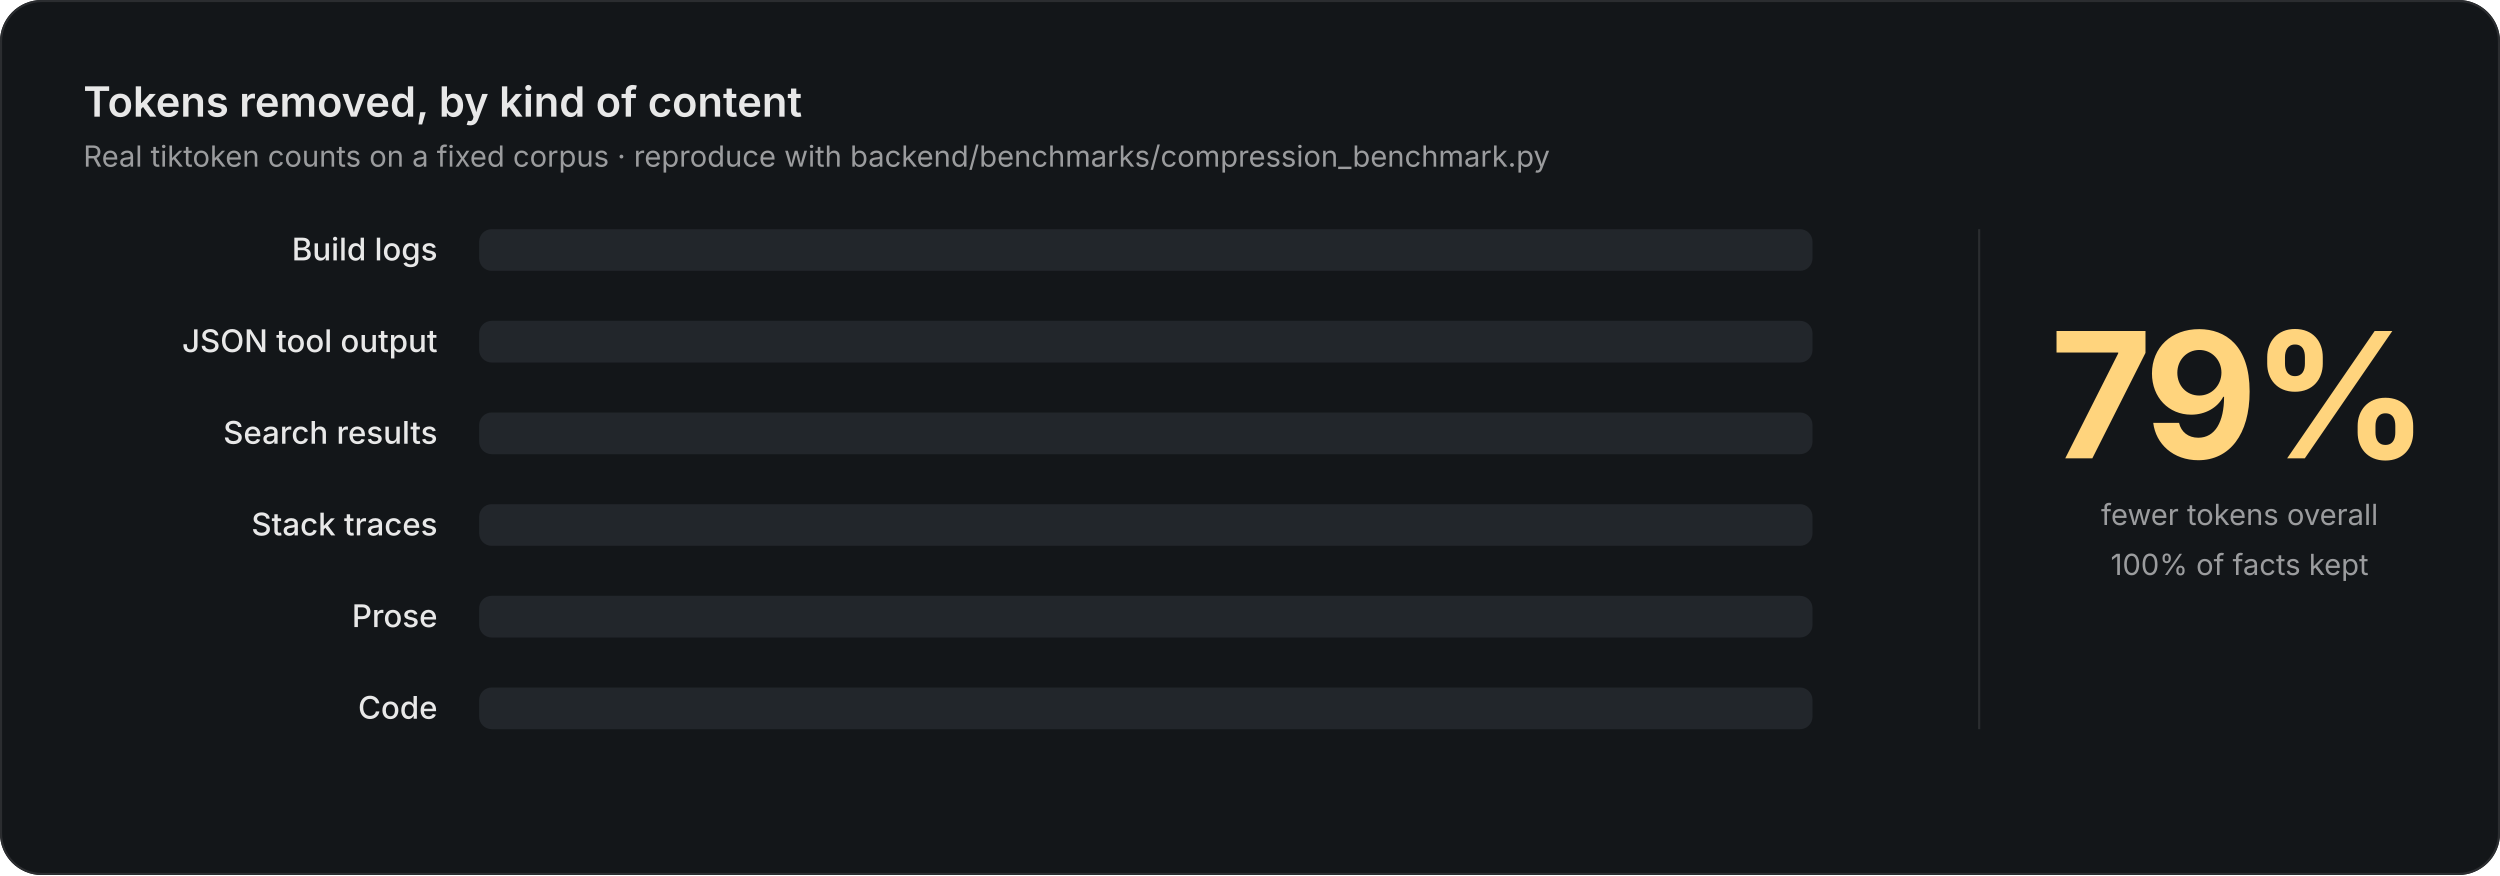
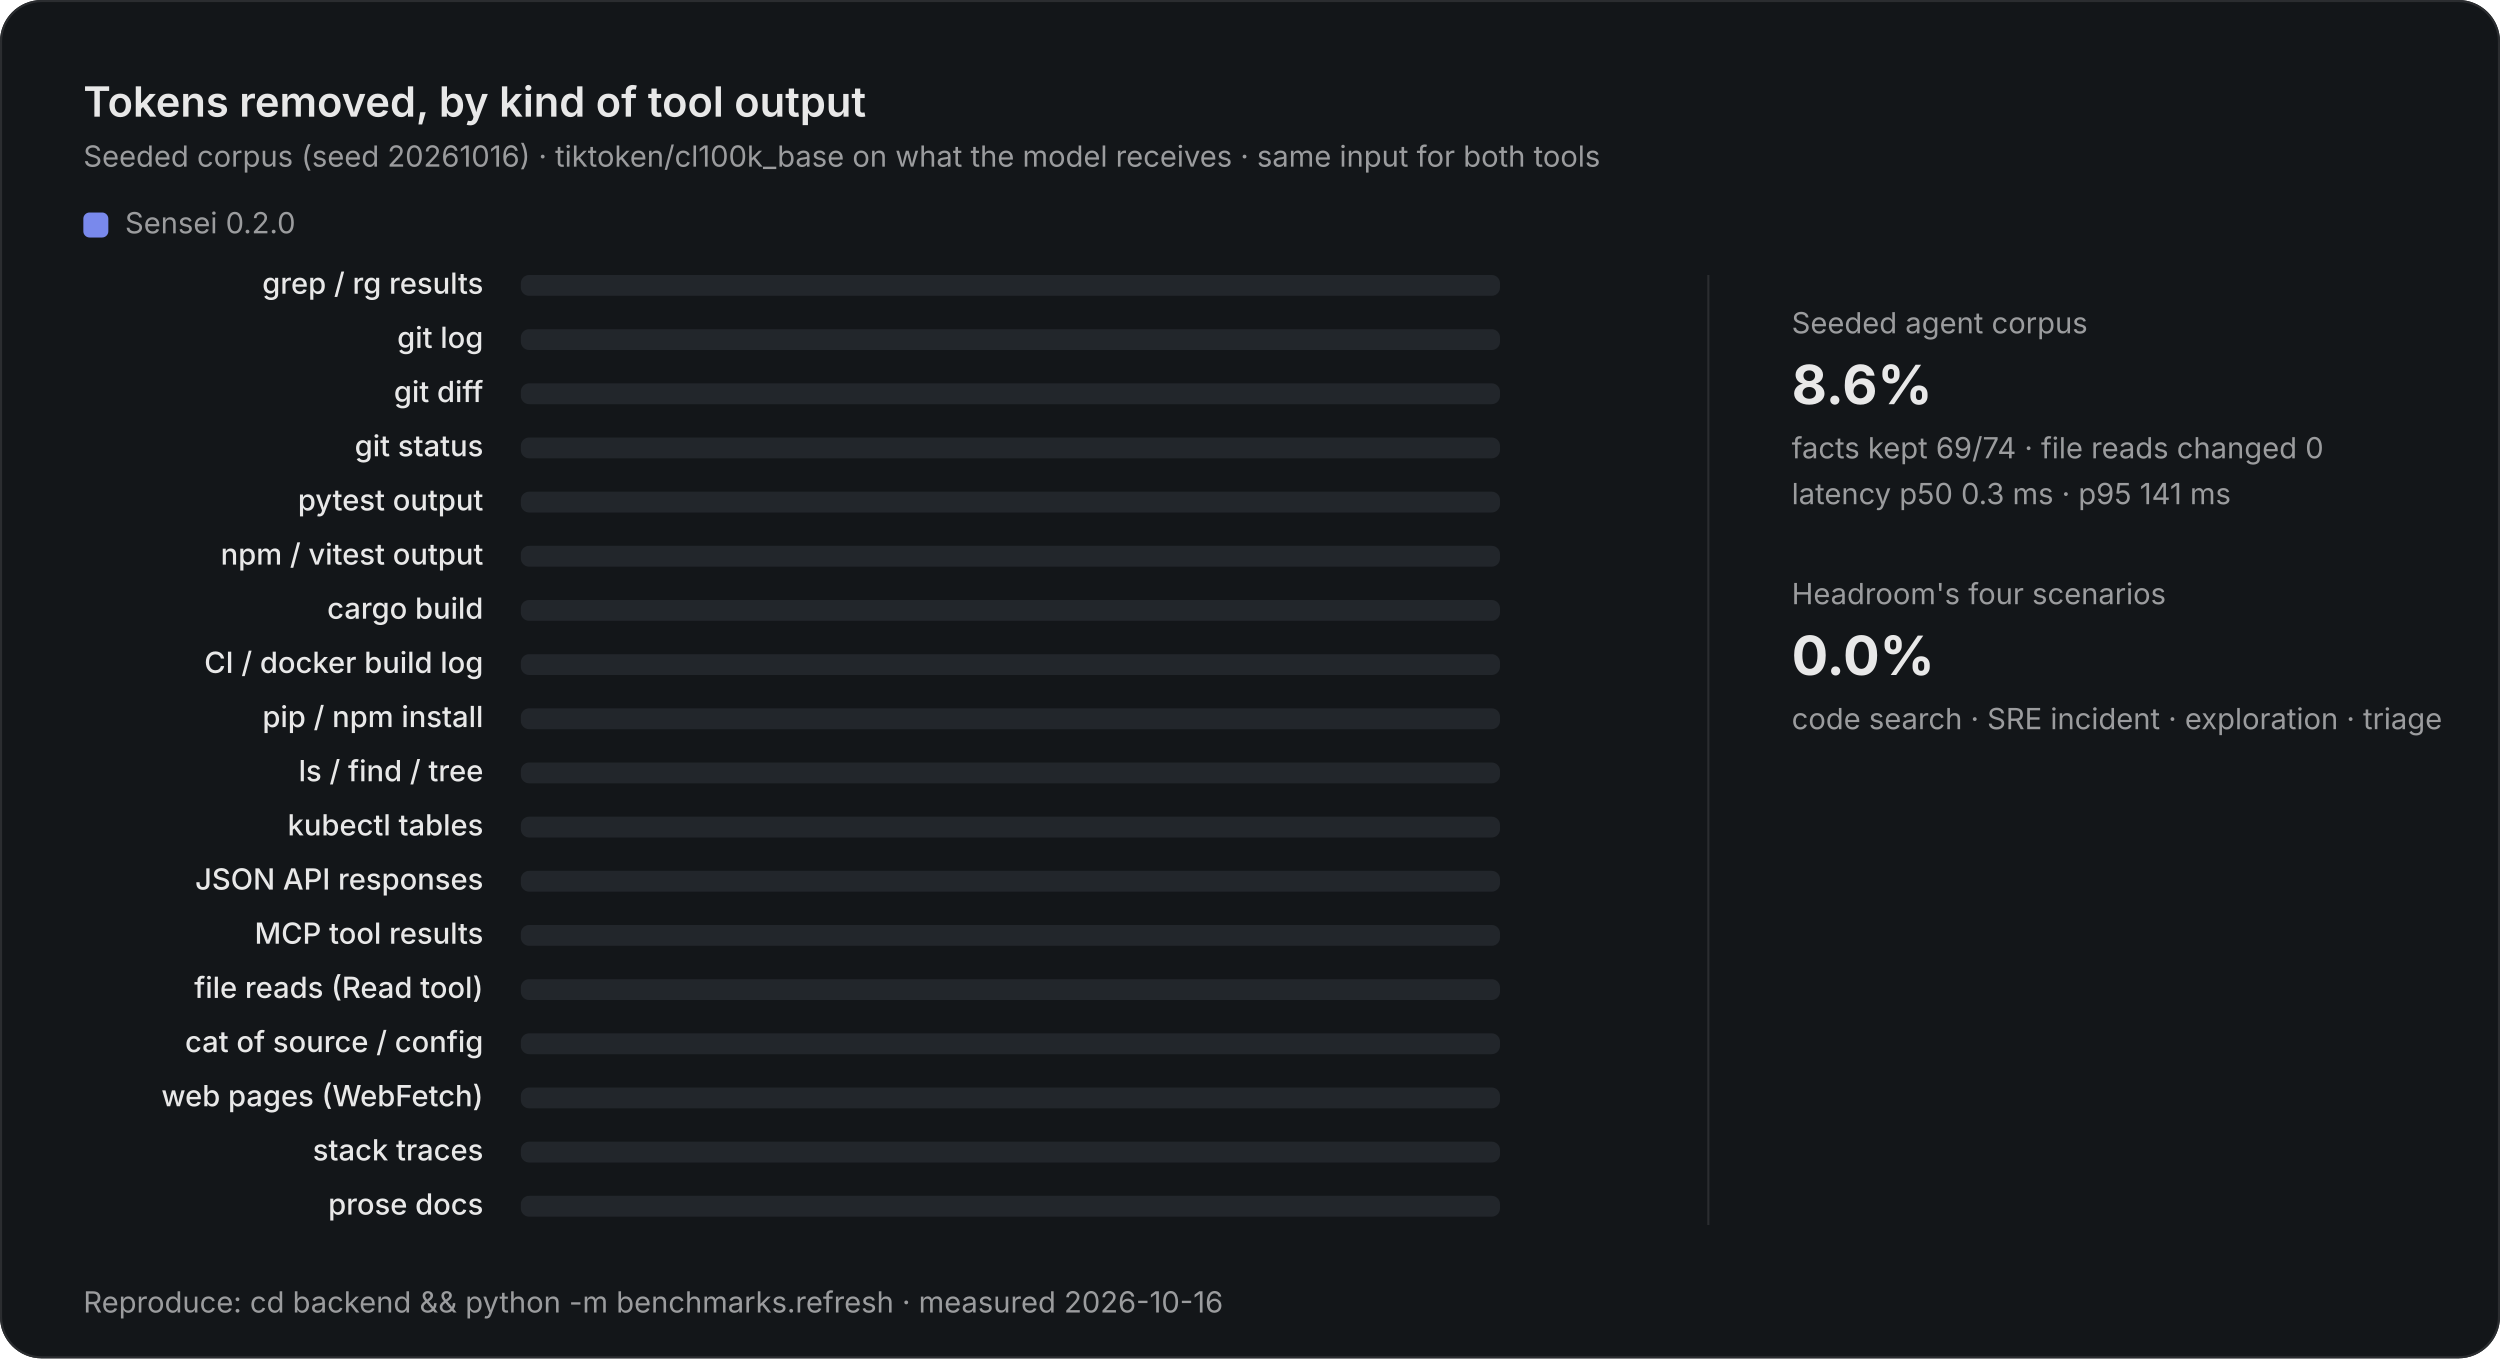
- <svg xmlns="http://www.w3.org/2000/svg" width="1200" height="420" viewBox="0 0 1200 420" role="img" aria-labelledby="t d">
+ <svg xmlns="http://www.w3.org/2000/svg" width="1200" height="652" viewBox="0 0 1200 652" role="img" aria-labelledby="t d">
  <style>
  .h { font: 600 20px Inter, 'Segoe UI', -apple-system, BlinkMacSystemFont, Helvetica, Arial, sans-serif; fill: #e8e8e8; }
  .s { font: 400 14px Inter, 'Segoe UI', -apple-system, BlinkMacSystemFont, Helvetica, Arial, sans-serif; fill: #9b9c9e; }
-   .lbl { font: 500 15px Inter, 'Segoe UI', -apple-system, BlinkMacSystemFont, Helvetica, Arial, sans-serif; fill: #e8e8e8; }
-   .pct { font: 700 15px 'JetBrains Mono', 'Cascadia Mono', ui-monospace, Menlo, Consolas, monospace; fill: #e8e8e8; opacity: 0; animation: show .4s ease forwards; }
-   .bar { fill: #7989ec; transform-box: fill-box; transform-origin: left; transform: scaleX(0); animation: grow 1.1s cubic-bezier(.4,0,.2,1) forwards; }
-   .big { font: 700 84px Inter, 'Segoe UI', -apple-system, BlinkMacSystemFont, Helvetica, Arial, sans-serif; fill: #ffd47d; letter-spacing: -3px; }
+   .lbl { font: 500 14px Inter, 'Segoe UI', -apple-system, BlinkMacSystemFont, Helvetica, Arial, sans-serif; fill: #e8e8e8; }
+   .pct { font: 700 12px 'JetBrains Mono', 'Cascadia Mono', ui-monospace, Menlo, Consolas, monospace; fill: #e8e8e8; opacity: 0; animation: show .4s ease forwards; }
+   .bar { transform-box: fill-box; transform-origin: left; transform: scaleX(0); animation: grow 1.1s cubic-bezier(.4,0,.2,1) forwards; }
+   .big { font: 700 72px Inter, 'Segoe UI', -apple-system, BlinkMacSystemFont, Helvetica, Arial, sans-serif; fill: #ffd47d; letter-spacing: -2px; }
+   .mid { font: 700 26px Inter, 'Segoe UI', -apple-system, BlinkMacSystemFont, Helvetica, Arial, sans-serif; fill: #e8e8e8; }
  @keyframes grow { to { transform: scaleX(1); } }
  @keyframes show { to { opacity: 1; } }
  @media (prefers-reduced-motion: reduce) {
    .bar { animation: none; transform: none; }
    .pct { animation: none; opacity: 1; }
-   }
- </style>
-   <rect width="1200" height="420" rx="20" fill="#131619" />
-   <rect x="0.5" y="0.5" width="1199" height="419" rx="19.5" fill="none" stroke="#2b2d30" />
-   <text x="40" y="56" class="h">Tokens removed, by kind of content</text>
-   <text x="40" y="80" class="s">Real tiktoken counts on a fixed corpus · reproduce with backend/benchmarks/compression_benchmark.py</text>
-   <text x="210" y="125" text-anchor="end" class="lbl">Build logs</text>
-   <rect x="230" y="110" width="640" height="20" rx="6" fill="#22262b" />
-   <rect class="bar" style="animation-delay:0.15s" x="230" y="110" width="563.2" height="20" rx="6" />
-   <text class="pct" style="animation-delay:0.75s" x="805.2" y="125">88%</text>
-   <text x="210" y="169" text-anchor="end" class="lbl">JSON tool output</text>
-   <rect x="230" y="154" width="640" height="20" rx="6" fill="#22262b" />
-   <rect class="bar" style="animation-delay:0.27s" x="230" y="154" width="505.6" height="20" rx="6" />
-   <text class="pct" style="animation-delay:0.87s" x="747.6" y="169">79%</text>
-   <text x="210" y="213" text-anchor="end" class="lbl">Search results</text>
-   <rect x="230" y="198" width="640" height="20" rx="6" fill="#22262b" />
-   <rect class="bar" style="animation-delay:0.39s" x="230" y="198" width="441.6" height="20" rx="6" />
-   <text class="pct" style="animation-delay:0.99s" x="683.6" y="213">69%</text>
-   <text x="210" y="257" text-anchor="end" class="lbl">Stack traces</text>
-   <rect x="230" y="242" width="640" height="20" rx="6" fill="#22262b" />
-   <rect class="bar" style="animation-delay:0.51s" x="230" y="242" width="352.0" height="20" rx="6" />
-   <text class="pct" style="animation-delay:1.11s" x="594.0" y="257">55%</text>
-   <text x="210" y="301" text-anchor="end" class="lbl">Prose</text>
-   <rect x="230" y="286" width="640" height="20" rx="6" fill="#22262b" />
-   <rect class="bar" style="animation-delay:0.63s" x="230" y="286" width="281.6" height="20" rx="6" />
-   <text class="pct" style="animation-delay:1.23s" x="523.6" y="301">44%</text>
-   <text x="210" y="345" text-anchor="end" class="lbl">Code</text>
-   <rect x="230" y="330" width="640" height="20" rx="6" fill="#22262b" />
-   <rect class="bar" style="animation-delay:0.75s" x="230" y="330" width="268.8" height="20" rx="6" />
-   <text class="pct" style="animation-delay:1.35s" x="510.8" y="345">42%</text>
-   <line x1="950" y1="110" x2="950" y2="350" stroke="#2b2d30" />
-   <text x="1075" y="220" text-anchor="middle" class="big">79%</text>
-   <text x="1075" y="252" text-anchor="middle" class="s">fewer tokens overall</text>
-   <text x="1075" y="276" text-anchor="middle" class="s">100% of facts kept</text>
+   }</style>
+   <rect width="1200" height="652" rx="20" fill="#131619" />
+   <rect x="0.5" y="0.5" width="1199" height="651" rx="19.5" fill="none" stroke="#2b2d30" />
+   <text x="40" y="56" class="h">Tokens removed, by kind of tool output</text>
+   <text x="40" y="80" class="s">Seeded corpus (seed 20261016) · tiktoken/cl100k_base on what the model receives · same input for both tools</text>
+   <rect x="40" y="102" width="12" height="12" rx="3" fill="#7989ec" />
+   <text x="60" y="112" class="s">Sensei 0.2.0</text>
+   <text x="232" y="141" text-anchor="end" class="lbl">grep / rg results</text>
+   <rect x="250" y="132" width="470" height="10" rx="4" fill="#22262b" />
+   <rect class="bar" style="animation-delay:0.10s" x="250" y="132" width="9.2" height="10" rx="4" fill="#7989ec" />
+   <text class="pct" style="animation-delay:0.60s" x="267.2" y="141">2.0%</text>
+   <text x="232" y="167" text-anchor="end" class="lbl">git log</text>
+   <rect x="250" y="158" width="470" height="10" rx="4" fill="#22262b" />
+   <rect class="bar" style="animation-delay:0.15s" x="250" y="158" width="57.1" height="10" rx="4" fill="#7989ec" />
+   <text class="pct" style="animation-delay:0.65s" x="315.1" y="167">12%</text>
+   <text x="232" y="193" text-anchor="end" class="lbl">git diff</text>
+   <rect x="250" y="184" width="470" height="10" rx="4" fill="#22262b" />
+   <text class="pct" style="animation-delay:0.70s" x="258.0" y="193">0.0%</text>
+   <text x="232" y="219" text-anchor="end" class="lbl">git status</text>
+   <rect x="250" y="210" width="470" height="10" rx="4" fill="#22262b" />
+   <rect class="bar" style="animation-delay:0.25s" x="250" y="210" width="55.7" height="10" rx="4" fill="#7989ec" />
+   <text class="pct" style="animation-delay:0.75s" x="313.7" y="219">12%</text>
+   <text x="232" y="245" text-anchor="end" class="lbl">pytest output</text>
+   <rect x="250" y="236" width="470" height="10" rx="4" fill="#22262b" />
+   <rect class="bar" style="animation-delay:0.30s" x="250" y="236" width="33.1" height="10" rx="4" fill="#7989ec" />
+   <text class="pct" style="animation-delay:0.80s" x="291.1" y="245">7.0%</text>
+   <text x="232" y="271" text-anchor="end" class="lbl">npm / vitest output</text>
+   <rect x="250" y="262" width="470" height="10" rx="4" fill="#22262b" />
+   <text class="pct" style="animation-delay:0.85s" x="258.0" y="271">-0.5%</text>
+   <text x="232" y="297" text-anchor="end" class="lbl">cargo build</text>
+   <rect x="250" y="288" width="470" height="10" rx="4" fill="#22262b" />
+   <rect class="bar" style="animation-delay:0.40s" x="250" y="288" width="37.8" height="10" rx="4" fill="#7989ec" />
+   <text class="pct" style="animation-delay:0.90s" x="295.8" y="297">8.0%</text>
+   <text x="232" y="323" text-anchor="end" class="lbl">CI / docker build log</text>
+   <rect x="250" y="314" width="470" height="10" rx="4" fill="#22262b" />
+   <rect class="bar" style="animation-delay:0.45s" x="250" y="314" width="206.5" height="10" rx="4" fill="#7989ec" />
+   <text class="pct" style="animation-delay:0.95s" x="464.5" y="323">44%</text>
+   <text x="232" y="349" text-anchor="end" class="lbl">pip / npm install</text>
+   <rect x="250" y="340" width="470" height="10" rx="4" fill="#22262b" />
+   <rect class="bar" style="animation-delay:0.50s" x="250" y="340" width="39.4" height="10" rx="4" fill="#7989ec" />
+   <text class="pct" style="animation-delay:1.00s" x="297.4" y="349">8.4%</text>
+   <text x="232" y="375" text-anchor="end" class="lbl">ls / find / tree</text>
+   <rect x="250" y="366" width="470" height="10" rx="4" fill="#22262b" />
+   <rect class="bar" style="animation-delay:0.55s" x="250" y="366" width="52.2" height="10" rx="4" fill="#7989ec" />
+   <text class="pct" style="animation-delay:1.05s" x="310.2" y="375">11%</text>
+   <text x="232" y="401" text-anchor="end" class="lbl">kubectl tables</text>
+   <rect x="250" y="392" width="470" height="10" rx="4" fill="#22262b" />
+   <rect class="bar" style="animation-delay:0.60s" x="250" y="392" width="82.5" height="10" rx="4" fill="#7989ec" />
+   <text class="pct" style="animation-delay:1.10s" x="340.5" y="401">18%</text>
+   <text x="232" y="427" text-anchor="end" class="lbl">JSON API responses</text>
+   <rect x="250" y="418" width="470" height="10" rx="4" fill="#22262b" />
+   <rect class="bar" style="animation-delay:0.65s" x="250" y="418" width="126.4" height="10" rx="4" fill="#7989ec" />
+   <text class="pct" style="animation-delay:1.15s" x="384.4" y="427">27%</text>
+   <text x="232" y="453" text-anchor="end" class="lbl">MCP tool results</text>
+   <rect x="250" y="444" width="470" height="10" rx="4" fill="#22262b" />
+   <text class="pct" style="animation-delay:1.20s" x="258.0" y="453">0.0%</text>
+   <text x="232" y="479" text-anchor="end" class="lbl">file reads (Read tool)</text>
+   <rect x="250" y="470" width="470" height="10" rx="4" fill="#22262b" />
+   <text class="pct" style="animation-delay:1.25s" x="258.0" y="479">0.0%</text>
+   <text x="232" y="505" text-anchor="end" class="lbl">cat of source / config</text>
+   <rect x="250" y="496" width="470" height="10" rx="4" fill="#22262b" />
+   <text class="pct" style="animation-delay:1.30s" x="258.0" y="505">0.0%</text>
+   <text x="232" y="531" text-anchor="end" class="lbl">web pages (WebFetch)</text>
+   <rect x="250" y="522" width="470" height="10" rx="4" fill="#22262b" />
+   <rect class="bar" style="animation-delay:0.85s" x="250" y="522" width="3.4" height="10" rx="4" fill="#7989ec" />
+   <text class="pct" style="animation-delay:1.35s" x="261.4" y="531">0.7%</text>
+   <text x="232" y="557" text-anchor="end" class="lbl">stack traces</text>
+   <rect x="250" y="548" width="470" height="10" rx="4" fill="#22262b" />
+   <rect class="bar" style="animation-delay:0.90s" x="250" y="548" width="7.4" height="10" rx="4" fill="#7989ec" />
+   <text class="pct" style="animation-delay:1.40s" x="265.4" y="557">1.6%</text>
+   <text x="232" y="583" text-anchor="end" class="lbl">prose docs</text>
+   <rect x="250" y="574" width="470" height="10" rx="4" fill="#22262b" />
+   <rect class="bar" style="animation-delay:0.95s" x="250" y="574" width="45.0" height="10" rx="4" fill="#7989ec" />
+   <text class="pct" style="animation-delay:1.45s" x="303.0" y="583">9.6%</text>
+   <line x1="820" y1="132" x2="820" y2="588" stroke="#2b2d30" />
+   <text x="860" y="160" class="s">Seeded agent corpus</text>
+   <text x="860" y="194" class="mid">8.6%</text>
+   <text x="860" y="220" class="s">facts kept 69/74 · file reads changed 0</text>
+   <text x="860" y="242" class="s">latency p50 0.3 ms · p95 141 ms</text>
+   <text x="860" y="290" class="s">Headroom's four scenarios</text>
+   <text x="860" y="324" class="mid">0.0%</text>
+   <text x="860" y="350" class="s">code search · SRE incident · exploration · triage</text>
+   <text x="40" y="630" class="s">Reproduce: cd backend &amp;&amp; python -m benchmarks.refresh · measured 2026-10-16</text>
</svg>
